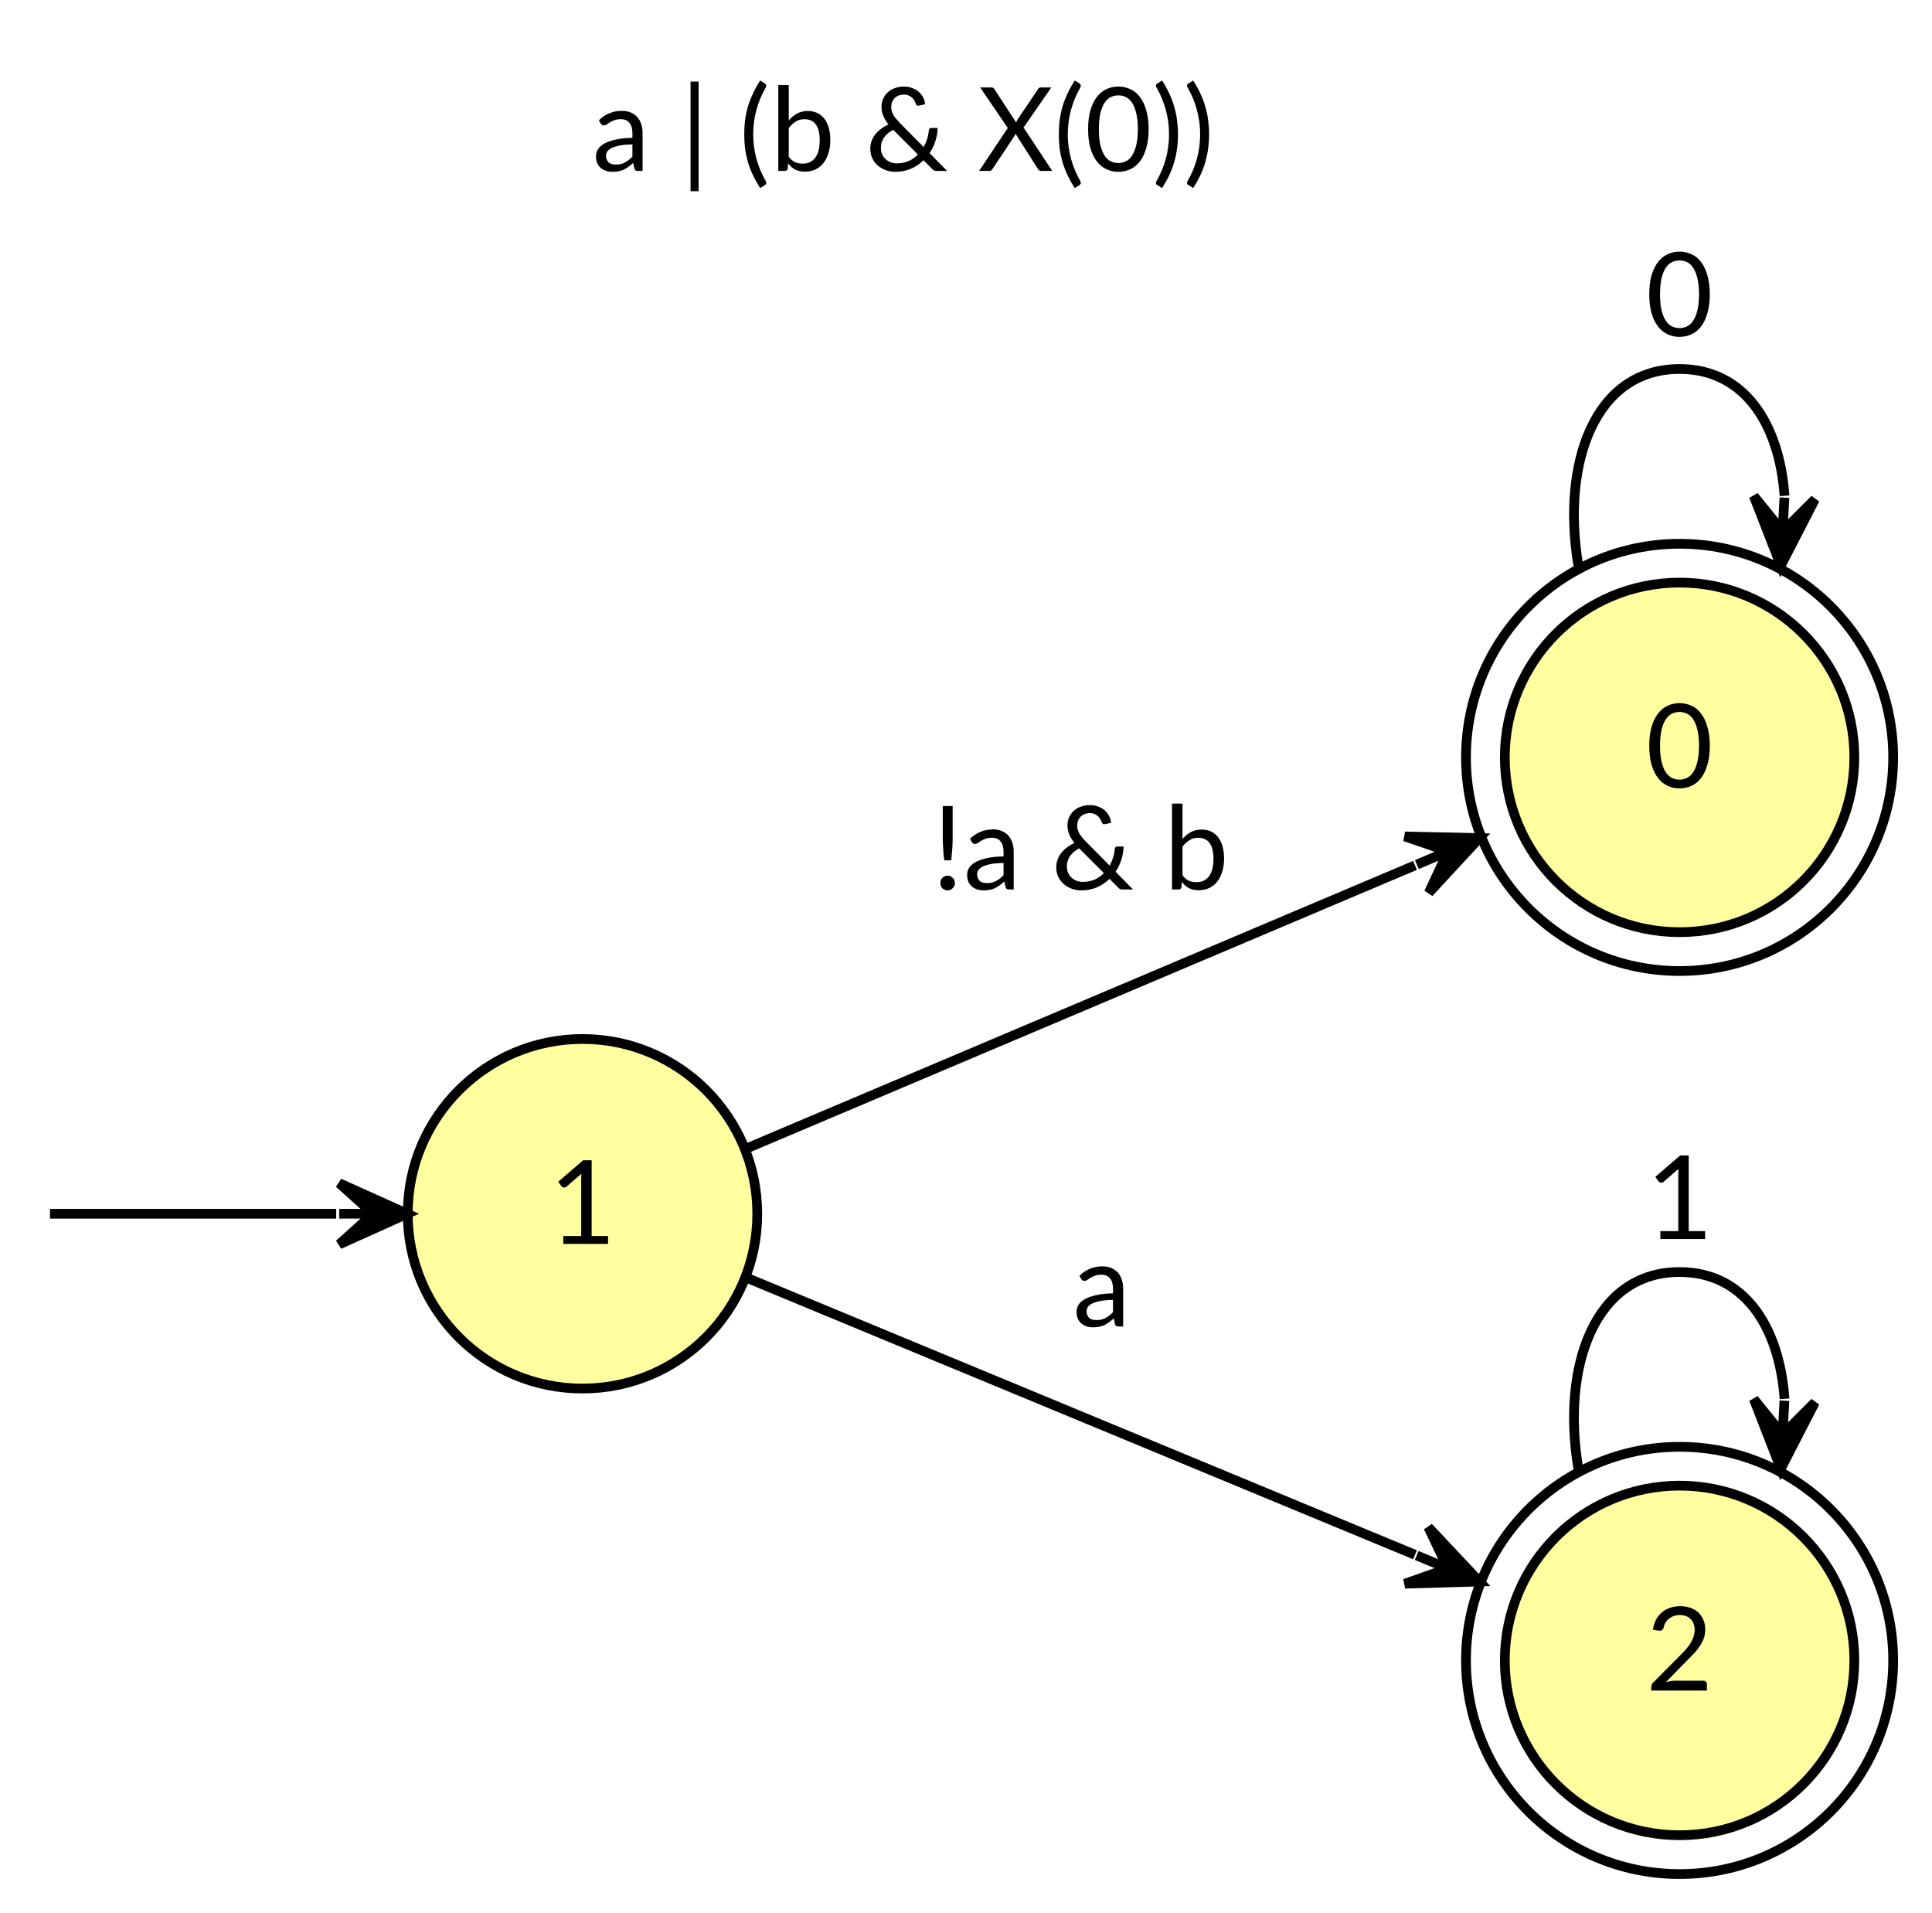
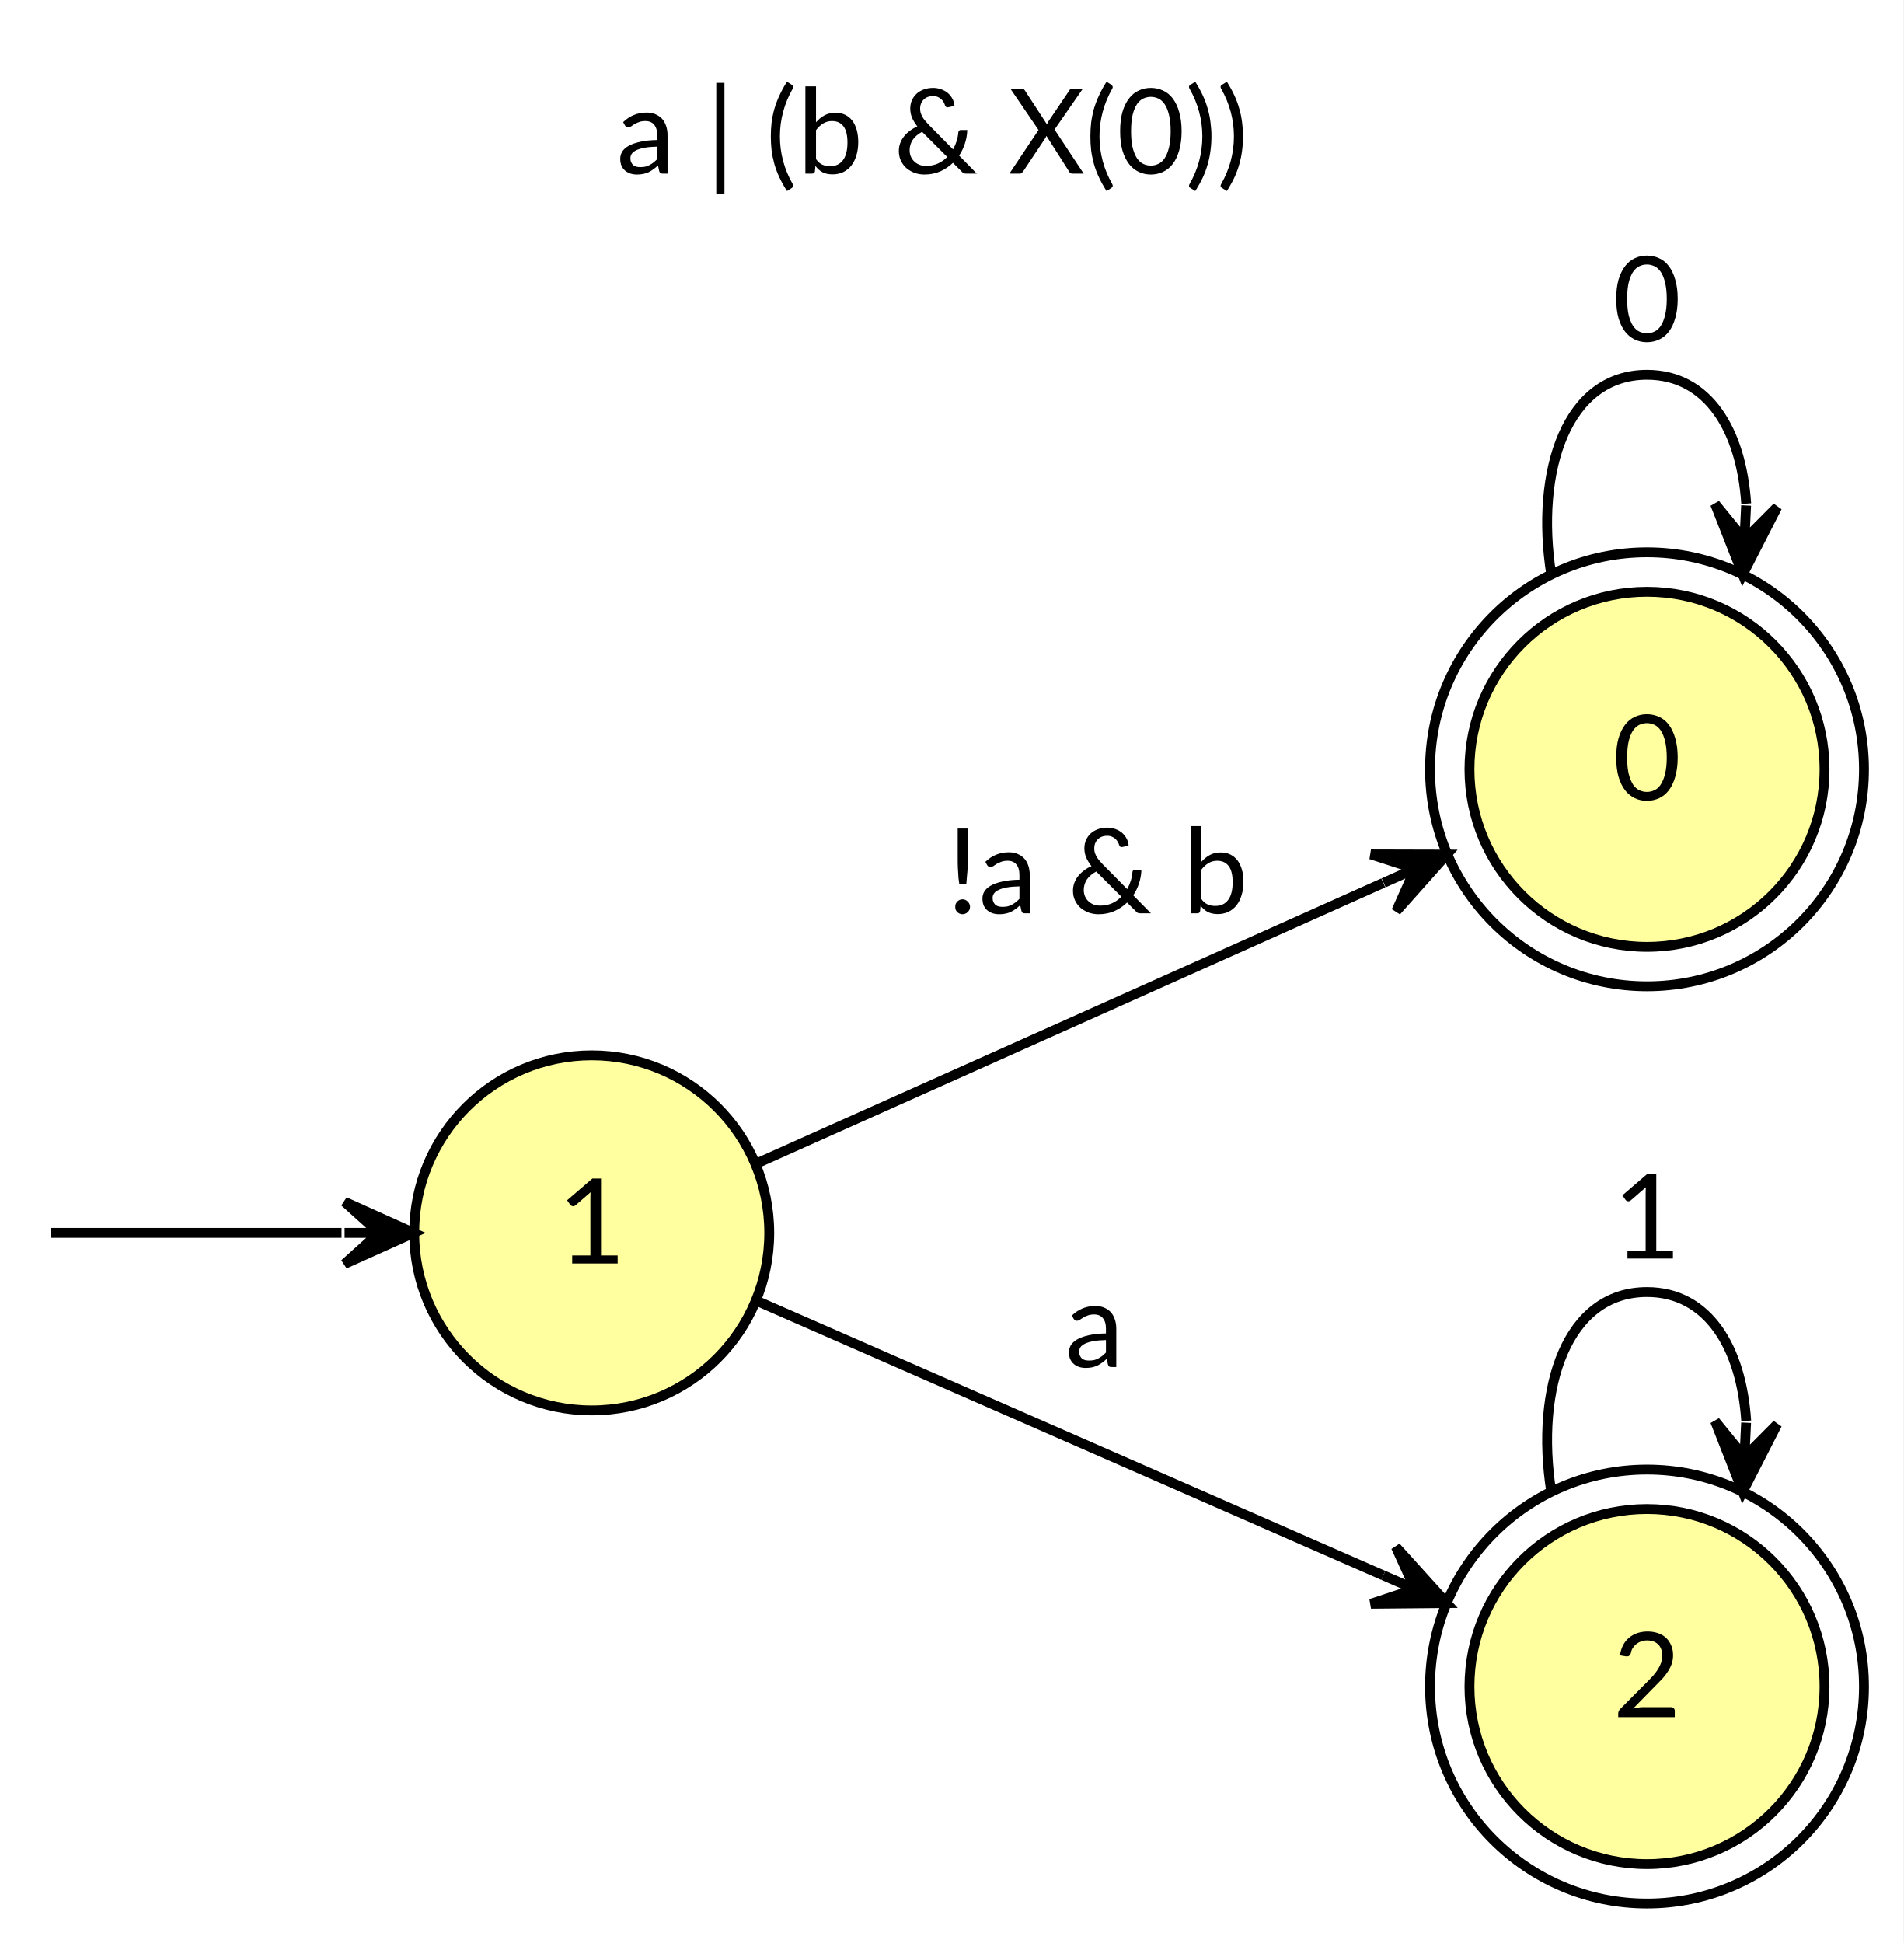
- <svg xmlns="http://www.w3.org/2000/svg" width="199pt" height="197pt" viewBox="0 0 199 197">
+ <svg xmlns="http://www.w3.org/2000/svg" width="193pt" height="197pt" viewBox="0 0 193 197">
  <g class="graph" transform="translate(4 193)">
-     <path fill="#fff" stroke="transparent" d="M-4 4v-197h199V4H-4z" />
-     <text x="57" y="-175.4" font-family="Lato" font-size="12">a | (b &amp; X(0))</text>
+     <path fill="#fff" stroke="transparent" d="M-4 4v-197h193V4H-4z" />
+     <text x="58.5" y="-175.4" font-family="Lato" font-size="12">a | (b &amp; X(0))</text>
    <g class="node">
      <circle fill="#ffffa0" stroke="#000" cx="56" cy="-68" r="18" />
      <text text-anchor="middle" x="56" y="-64.9" font-family="Lato" font-size="12">1</text>
    </g>
    <g class="edge">
      <path fill="none" stroke="#000" d="M1.15-68h29.48" />
      <path stroke="#000" d="M37.94-68l-7-3.15 3.5 3.15h-3.5 3.5l-3.5 3.15 7-3.15h0z" />
    </g>
    <g class="node">
-       <circle fill="#ffffa0" stroke="#000" cx="169" cy="-115" r="18" />
-       <circle fill="none" stroke="#000" cx="169" cy="-115" r="22" />
-       <text text-anchor="middle" x="169" y="-111.9" font-family="Lato" font-size="12">0</text>
+       <circle fill="#ffffa0" stroke="#000" cx="163" cy="-115" r="18" />
+       <circle fill="none" stroke="#000" cx="163" cy="-115" r="22" />
+       <text text-anchor="middle" x="163" y="-111.9" font-family="Lato" font-size="12">0</text>
    </g>
    <g class="edge">
-       <path fill="none" stroke="#000" d="M72.9-74.73c17.96-7.61 47.46-20.1 68.85-29.15" />
-       <path stroke="#000" d="M148.38-106.69l-7.67-.17 4.45 1.53-3.22 1.37h0l3.22-1.37-1.99 4.27 5.21-5.63h0z" />
-       <text x="92" y="-101.4" font-family="Lato" font-size="12">!a &amp; b</text>
+       <path fill="none" stroke="#000" d="M72.95-75.14c16.8-7.52 43.52-19.48 63.31-28.34" />
+       <path stroke="#000" d="M142.69-106.35l-7.68-.02 4.48 1.45-3.19 1.43h0l3.19-1.43-1.91 4.3 5.11-5.73h0z" />
+       <text x="92" y="-100.4" font-family="Lato" font-size="12">!a &amp; b</text>
    </g>
    <g class="node">
-       <circle fill="#ffffa0" stroke="#000" cx="169" cy="-22" r="18" />
-       <circle fill="none" stroke="#000" cx="169" cy="-22" r="22" />
-       <text text-anchor="middle" x="169" y="-18.9" font-family="Lato" font-size="12">2</text>
+       <circle fill="#ffffa0" stroke="#000" cx="163" cy="-22" r="18" />
+       <circle fill="none" stroke="#000" cx="163" cy="-22" r="22" />
+       <text text-anchor="middle" x="163" y="-18.9" font-family="Lato" font-size="12">2</text>
    </g>
    <g class="edge">
-       <path fill="none" stroke="#000" d="M72.9-61.41c17.96 7.44 47.46 19.67 68.85 28.53" />
-       <path stroke="#000" d="M148.38-30.13l-5.26-5.59 2.03 4.25-3.23-1.34h0l3.23 1.34-4.44 1.57 7.67-.23h0z" />
-       <text x="106.5" y="-56.4" font-family="Lato" font-size="12">a</text>
+       <path fill="none" stroke="#000" d="M72.95-61.01c16.8 7.36 43.52 19.06 63.31 27.74" />
+       <path stroke="#000" d="M142.69-30.46l-5.15-5.7 1.94 4.29-3.21-1.4h0l3.21 1.4-4.47 1.48 7.68-.07h0z" />
+       <text x="104" y="-54.4" font-family="Lato" font-size="12">a</text>
    </g>
    <g class="edge">
-       <path fill="none" stroke="#000" d="M158.57-134.76C156.8-145.35 160.28-155 169-155c6.68 0 10.28 5.66 10.81 13.06" />
-       <path stroke="#000" d="M179.43-134.76l3.51-6.82-3.33 3.33.19-3.5h0l-.19 3.5-2.96-3.66 2.78 7.15h0z" />
-       <text text-anchor="middle" x="169" y="-158.4" font-family="Lato" font-size="12">0</text>
+       <path fill="none" stroke="#000" d="M153.29-134.76C151.64-145.35 154.88-155 163-155c6.22 0 9.57 5.66 10.06 13.06" />
+       <path stroke="#000" d="M172.71-134.76l3.49-6.83-3.32 3.34.17-3.5h0l-.17 3.5-2.97-3.65 2.8 7.14h0z" />
+       <text text-anchor="middle" x="163" y="-158.4" font-family="Lato" font-size="12">0</text>
    </g>
    <g class="edge">
-       <path fill="none" stroke="#000" d="M158.57-41.76C156.8-52.35 160.28-62 169-62c6.68 0 10.28 5.66 10.81 13.06" />
-       <path stroke="#000" d="M179.43-41.76l3.51-6.82-3.33 3.33.19-3.5h0l-.19 3.5-2.96-3.66 2.78 7.15h0z" />
-       <text text-anchor="middle" x="169" y="-65.4" font-family="Lato" font-size="12">1</text>
+       <path fill="none" stroke="#000" d="M153.29-41.76C151.64-52.35 154.88-62 163-62c6.22 0 9.57 5.66 10.06 13.06" />
+       <path stroke="#000" d="M172.71-41.76l3.49-6.83-3.32 3.34.17-3.5h0l-.17 3.5-2.97-3.65 2.8 7.14h0z" />
+       <text text-anchor="middle" x="163" y="-65.4" font-family="Lato" font-size="12">1</text>
    </g>
  </g>
</svg>
